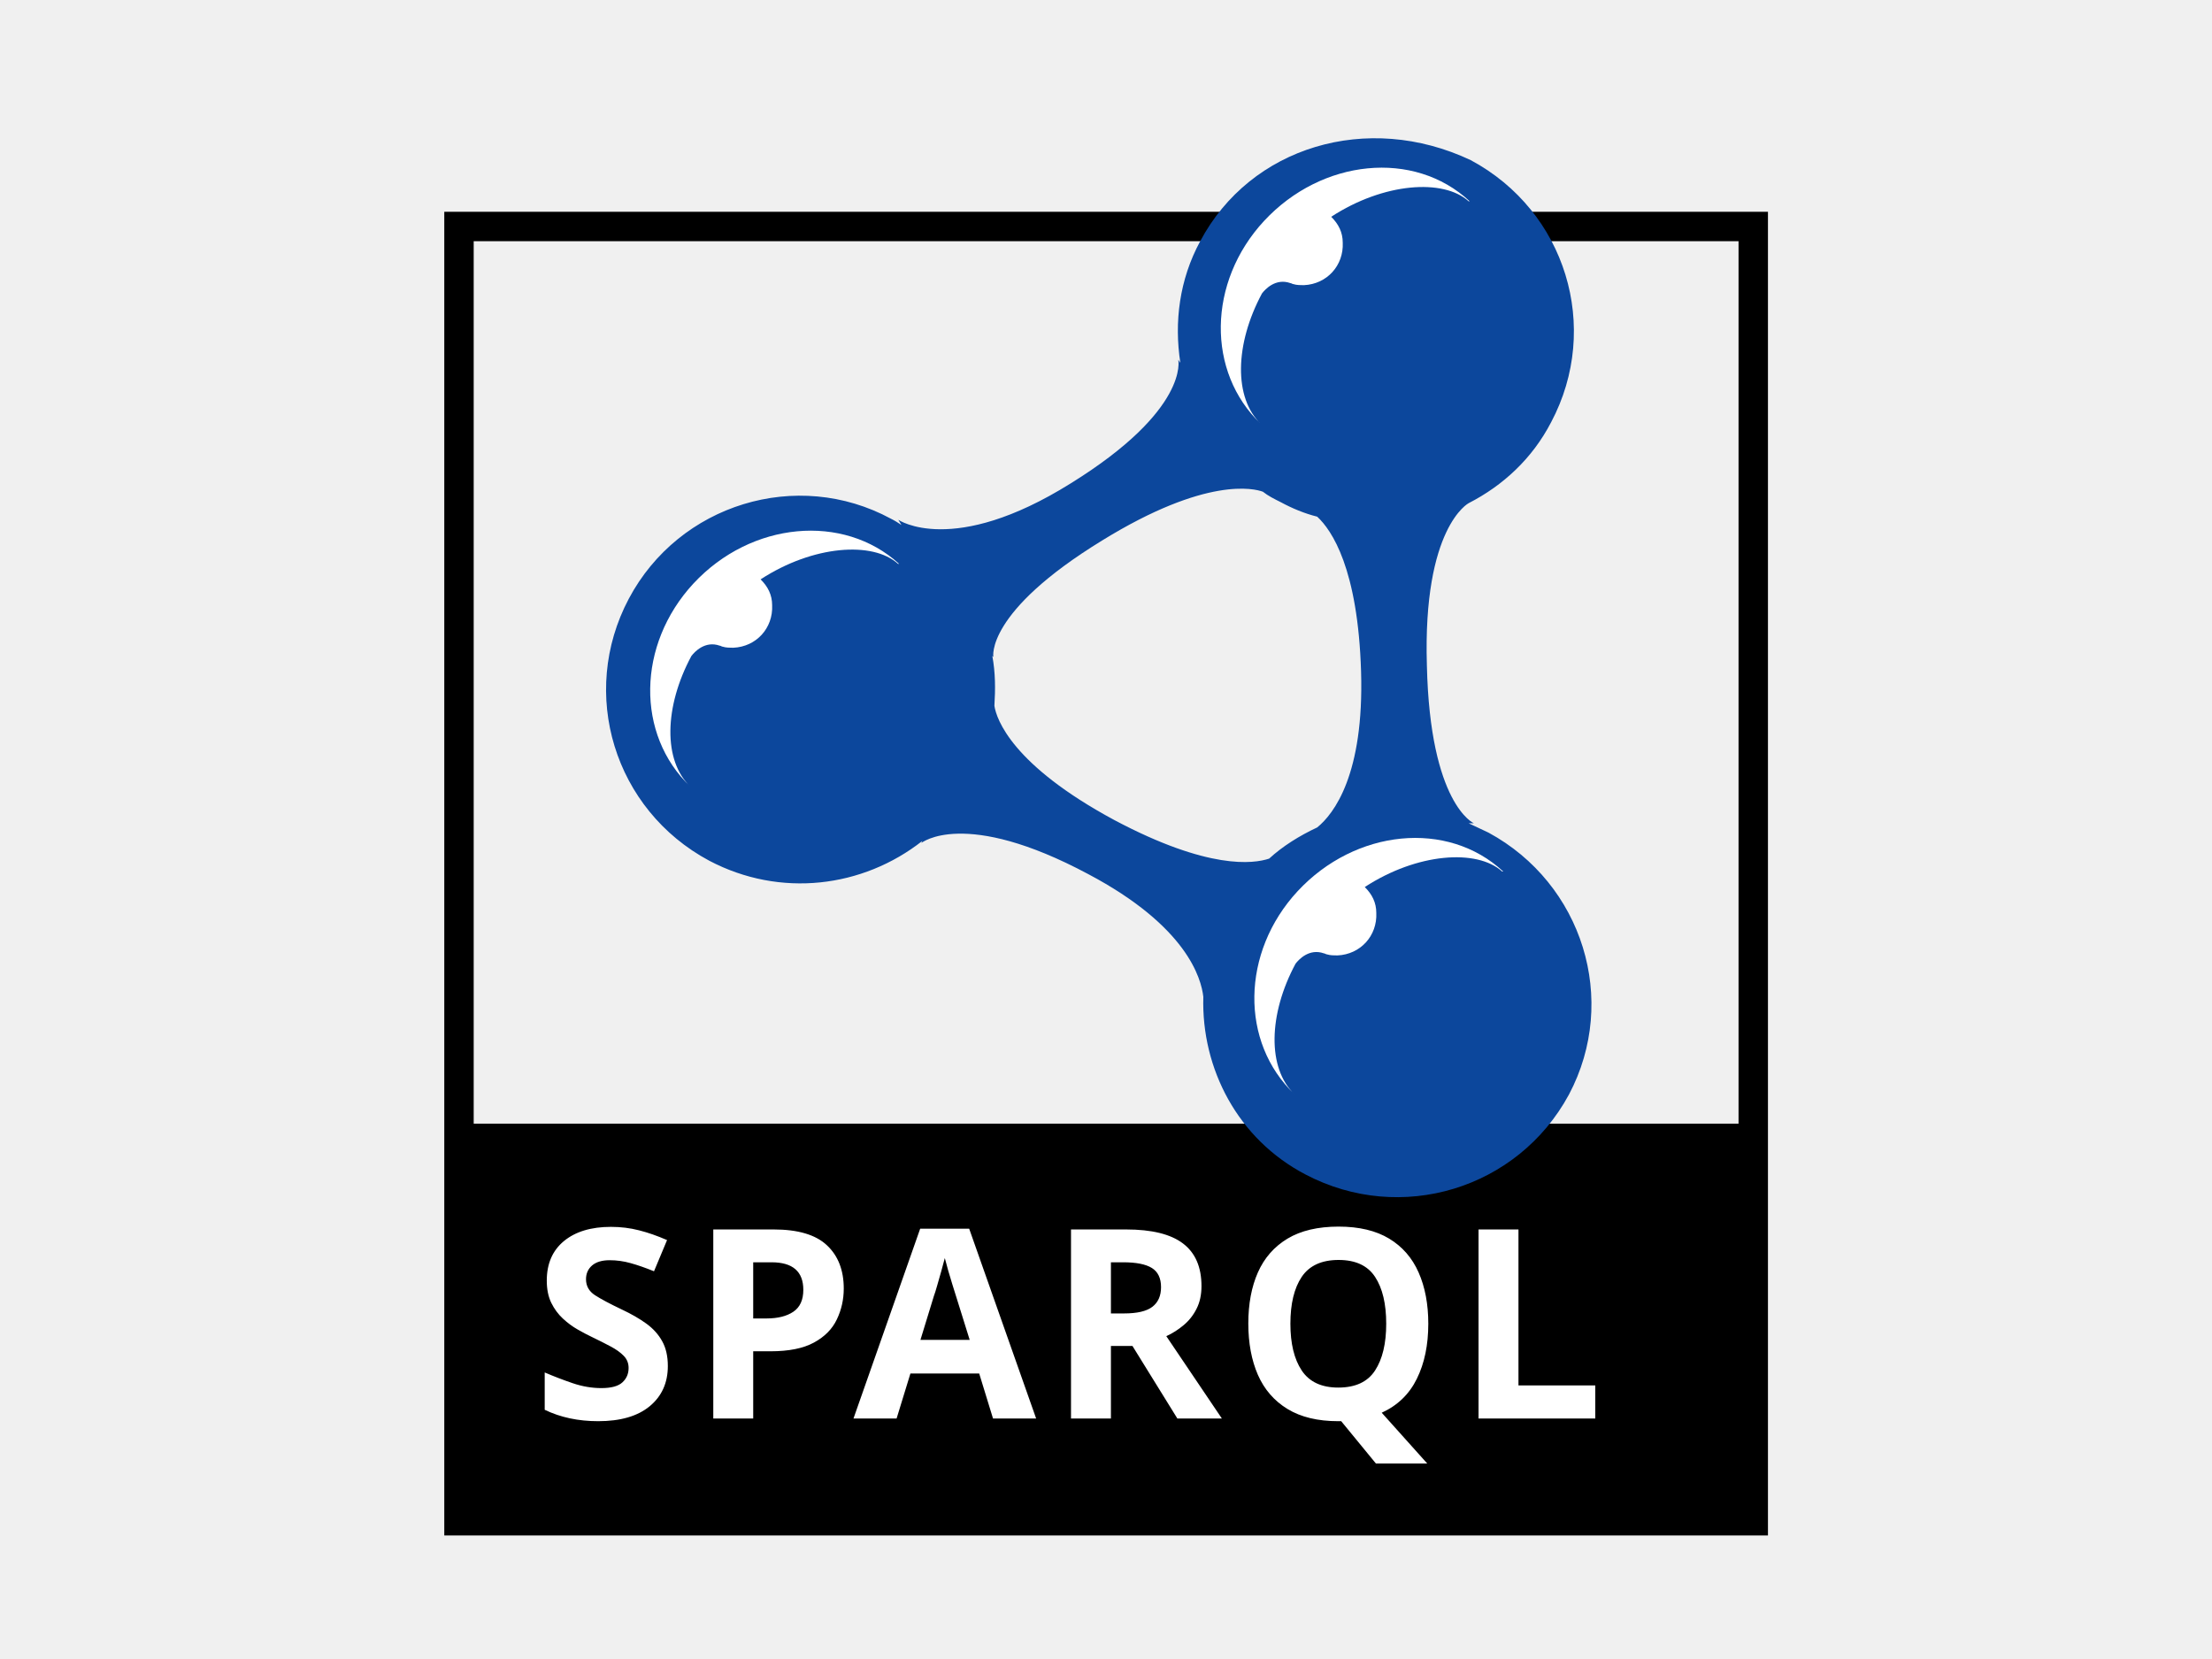
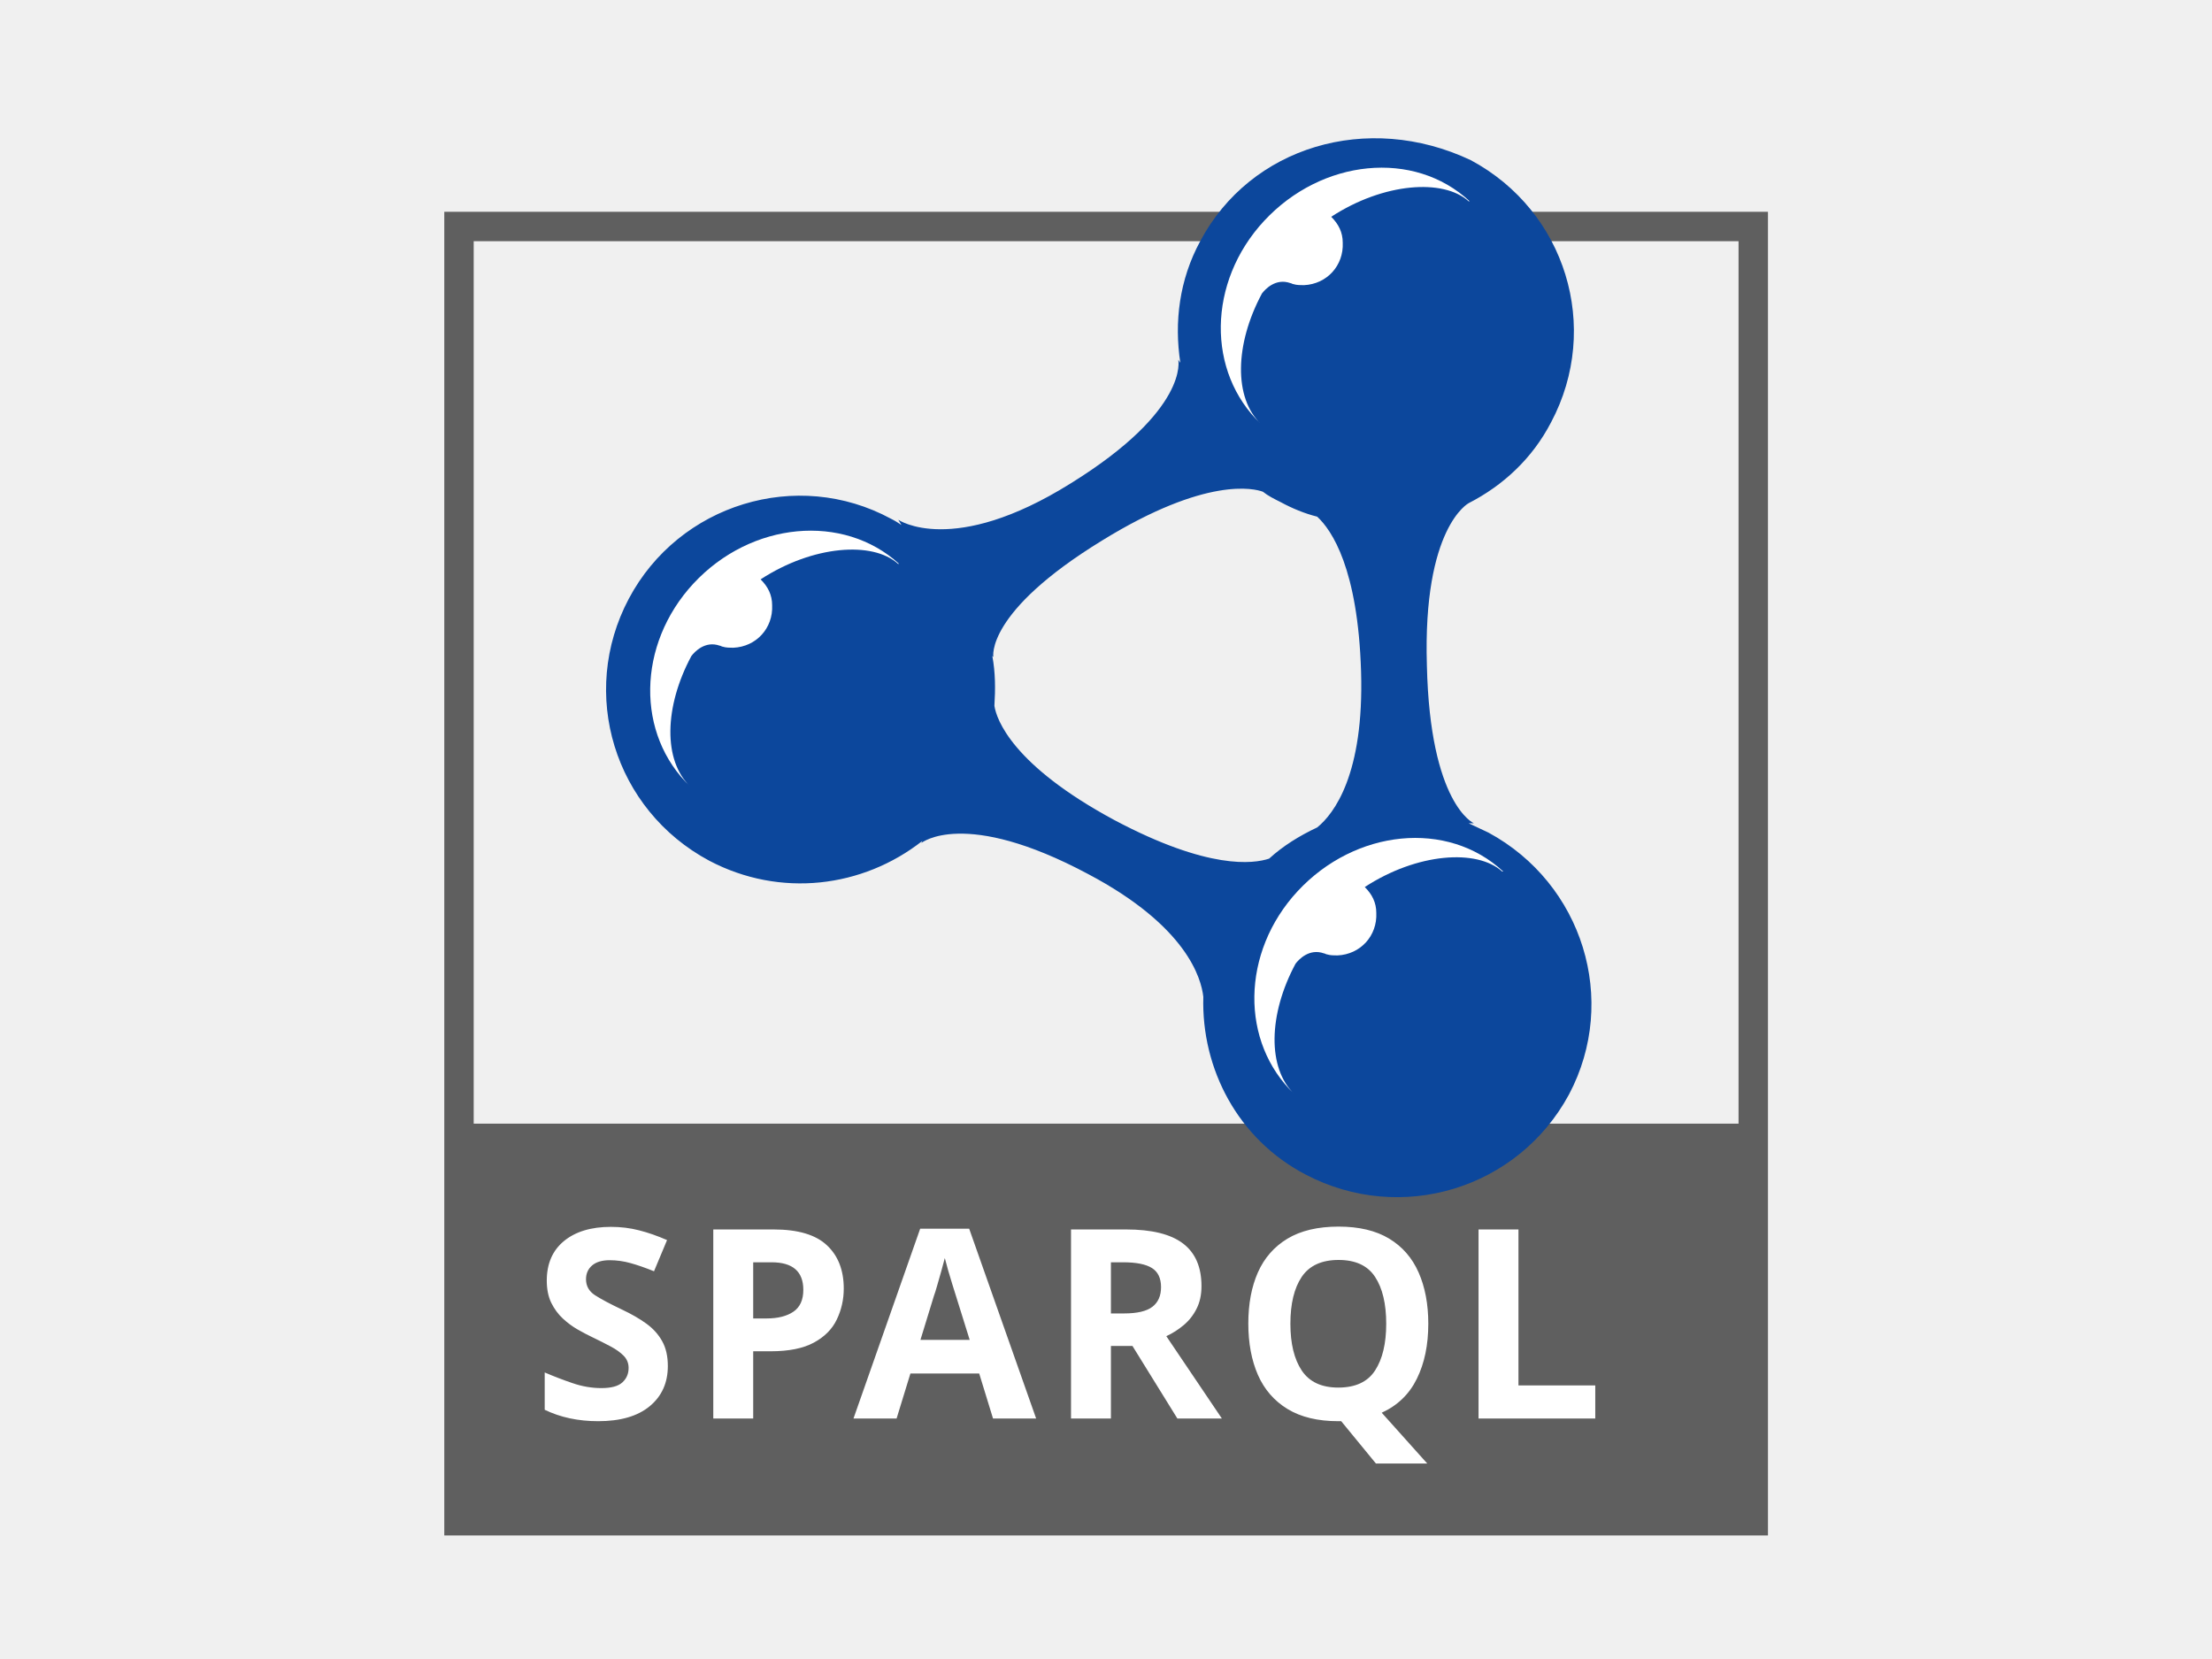
<svg xmlns="http://www.w3.org/2000/svg" width="400px" height="300px" viewBox="0 0 400 300" version="1.1">
  <g id="sparql-img" stroke="none" stroke-width="1" fill="none" fill-rule="evenodd">
    <g id="SPARQL" transform="translate(83, 25)">
-       <rect id="Rectangle" stroke="#000000" stroke-width="5.319" x="0" y="15.957" width="234.043" height="234.043" />
-       <rect id="Rectangle" fill="#000000" x="0" y="178.191" width="234.043" height="71.809" />
+       <rect id="Rectangle" stroke="#5F5F5F" stroke-width="5.319" x="0" y="15.957" width="234.043" height="234.043" />
+       <rect id="Rectangle" fill="#5F5F5F" x="0" y="178.191" width="234.043" height="71.809" />
      <text font-family="Tahoma-Bold, Tahoma" font-size="47.872" font-weight="bold" letter-spacing="1.995" fill="#FFFFFF">
        <tspan x="13.298" y="231.511">SPARQL</tspan>
      </text>
      <g id="sparql" transform="translate(26.59575, 0)" fill-rule="nonzero">
        <path d="M159.575,125.566 C158.441,125.003 157.119,124.439 155.986,123.875 L156.93,123.875 C156.93,123.875 148.996,120.492 148.43,95.306 C147.674,70.309 155.986,65.986 155.986,65.986 L155.986,65.986 C162.22,62.791 167.509,57.904 170.909,51.326 C179.976,34.222 173.554,13.172 156.364,3.962 C137.662,-4.871 116.505,1.519 107.438,18.622 C103.66,25.577 102.715,33.283 103.849,40.613 L103.471,40.049 C103.471,40.049 105.549,49.07 84.014,62.415 C62.668,75.759 52.845,68.993 52.845,68.993 L53.412,69.933 C52.845,69.557 52.278,69.181 51.522,68.805 C34.521,59.596 13.175,66.174 4.108,83.277 C-4.959,100.381 1.463,121.431 18.653,130.641 C31.499,137.407 46.422,135.528 57.19,127.07 L57.001,127.446 C57.001,127.446 64.746,121.056 87.225,133.084 C104.982,142.482 107.627,151.879 108.004,155.263 C107.627,168.231 114.238,181.012 126.517,187.402 C143.707,196.424 164.864,190.033 174.12,172.93 C183.188,155.826 176.576,134.776 159.575,125.566 Z M119.905,130.265 C117.072,131.205 108.949,132.333 91.948,123.311 C73.435,113.35 70.602,105.08 70.224,102.636 C70.413,99.629 70.413,96.622 69.846,93.615 L70.035,93.803 C70.035,93.803 68.524,85.721 89.681,72.752 C108.571,61.099 117.261,63.355 118.772,63.919 C119.716,64.67 120.85,65.234 121.983,65.798 C124.061,66.926 126.328,67.865 128.595,68.429 C131.239,70.873 135.962,77.827 136.529,96.434 C137.095,115.041 131.617,122.183 128.595,124.627 C125.383,126.13 122.361,128.01 119.905,130.265 Z" id="Shape" fill="#0C479C" />
        <path d="M118.988,14.951 C108.746,26.004 108.556,42.302 118.419,51.668 C113.488,46.985 113.677,37.244 118.609,28.064 C119.178,27.315 121.075,25.254 123.73,26.191 C123.92,26.191 124.11,26.378 124.299,26.378 C124.868,26.566 125.627,26.566 126.196,26.566 C130.369,26.378 133.404,23.006 133.214,18.885 C133.214,17.012 132.455,15.513 131.127,14.202 C140.611,8.02 151.423,7.27 155.975,11.392 L156.164,11.392 C146.112,2.025 129.42,3.711 118.988,14.951 Z M15.805,80.517 C5.563,91.57 5.373,107.868 15.236,117.235 C10.305,112.551 10.495,102.81 15.426,93.631 C15.995,92.881 17.892,90.821 20.547,91.757 C20.737,91.757 20.927,91.945 21.116,91.945 C21.685,92.132 22.444,92.132 23.013,92.132 C27.186,91.945 30.221,88.573 30.031,84.451 C30.031,82.578 29.272,81.079 27.945,79.768 C37.428,73.586 48.24,72.837 52.792,76.958 L52.982,76.958 C42.929,67.779 26.238,69.277 15.805,80.517 Z M125.058,136.155 C114.815,147.208 114.626,163.506 124.489,172.872 C119.557,168.189 119.747,158.448 124.679,149.268 C125.248,148.519 127.144,146.458 129.8,147.395 C129.989,147.395 130.179,147.582 130.369,147.582 C130.938,147.77 131.696,147.77 132.266,147.77 C136.438,147.582 139.473,144.21 139.283,140.089 C139.283,138.216 138.525,136.717 137.197,135.406 C146.681,129.224 157.492,128.475 162.044,132.596 L162.234,132.596 C152.181,123.229 135.49,124.915 125.058,136.155 Z" id="Shape" fill="#FFFFFF" />
      </g>
    </g>
  </g>
</svg>
